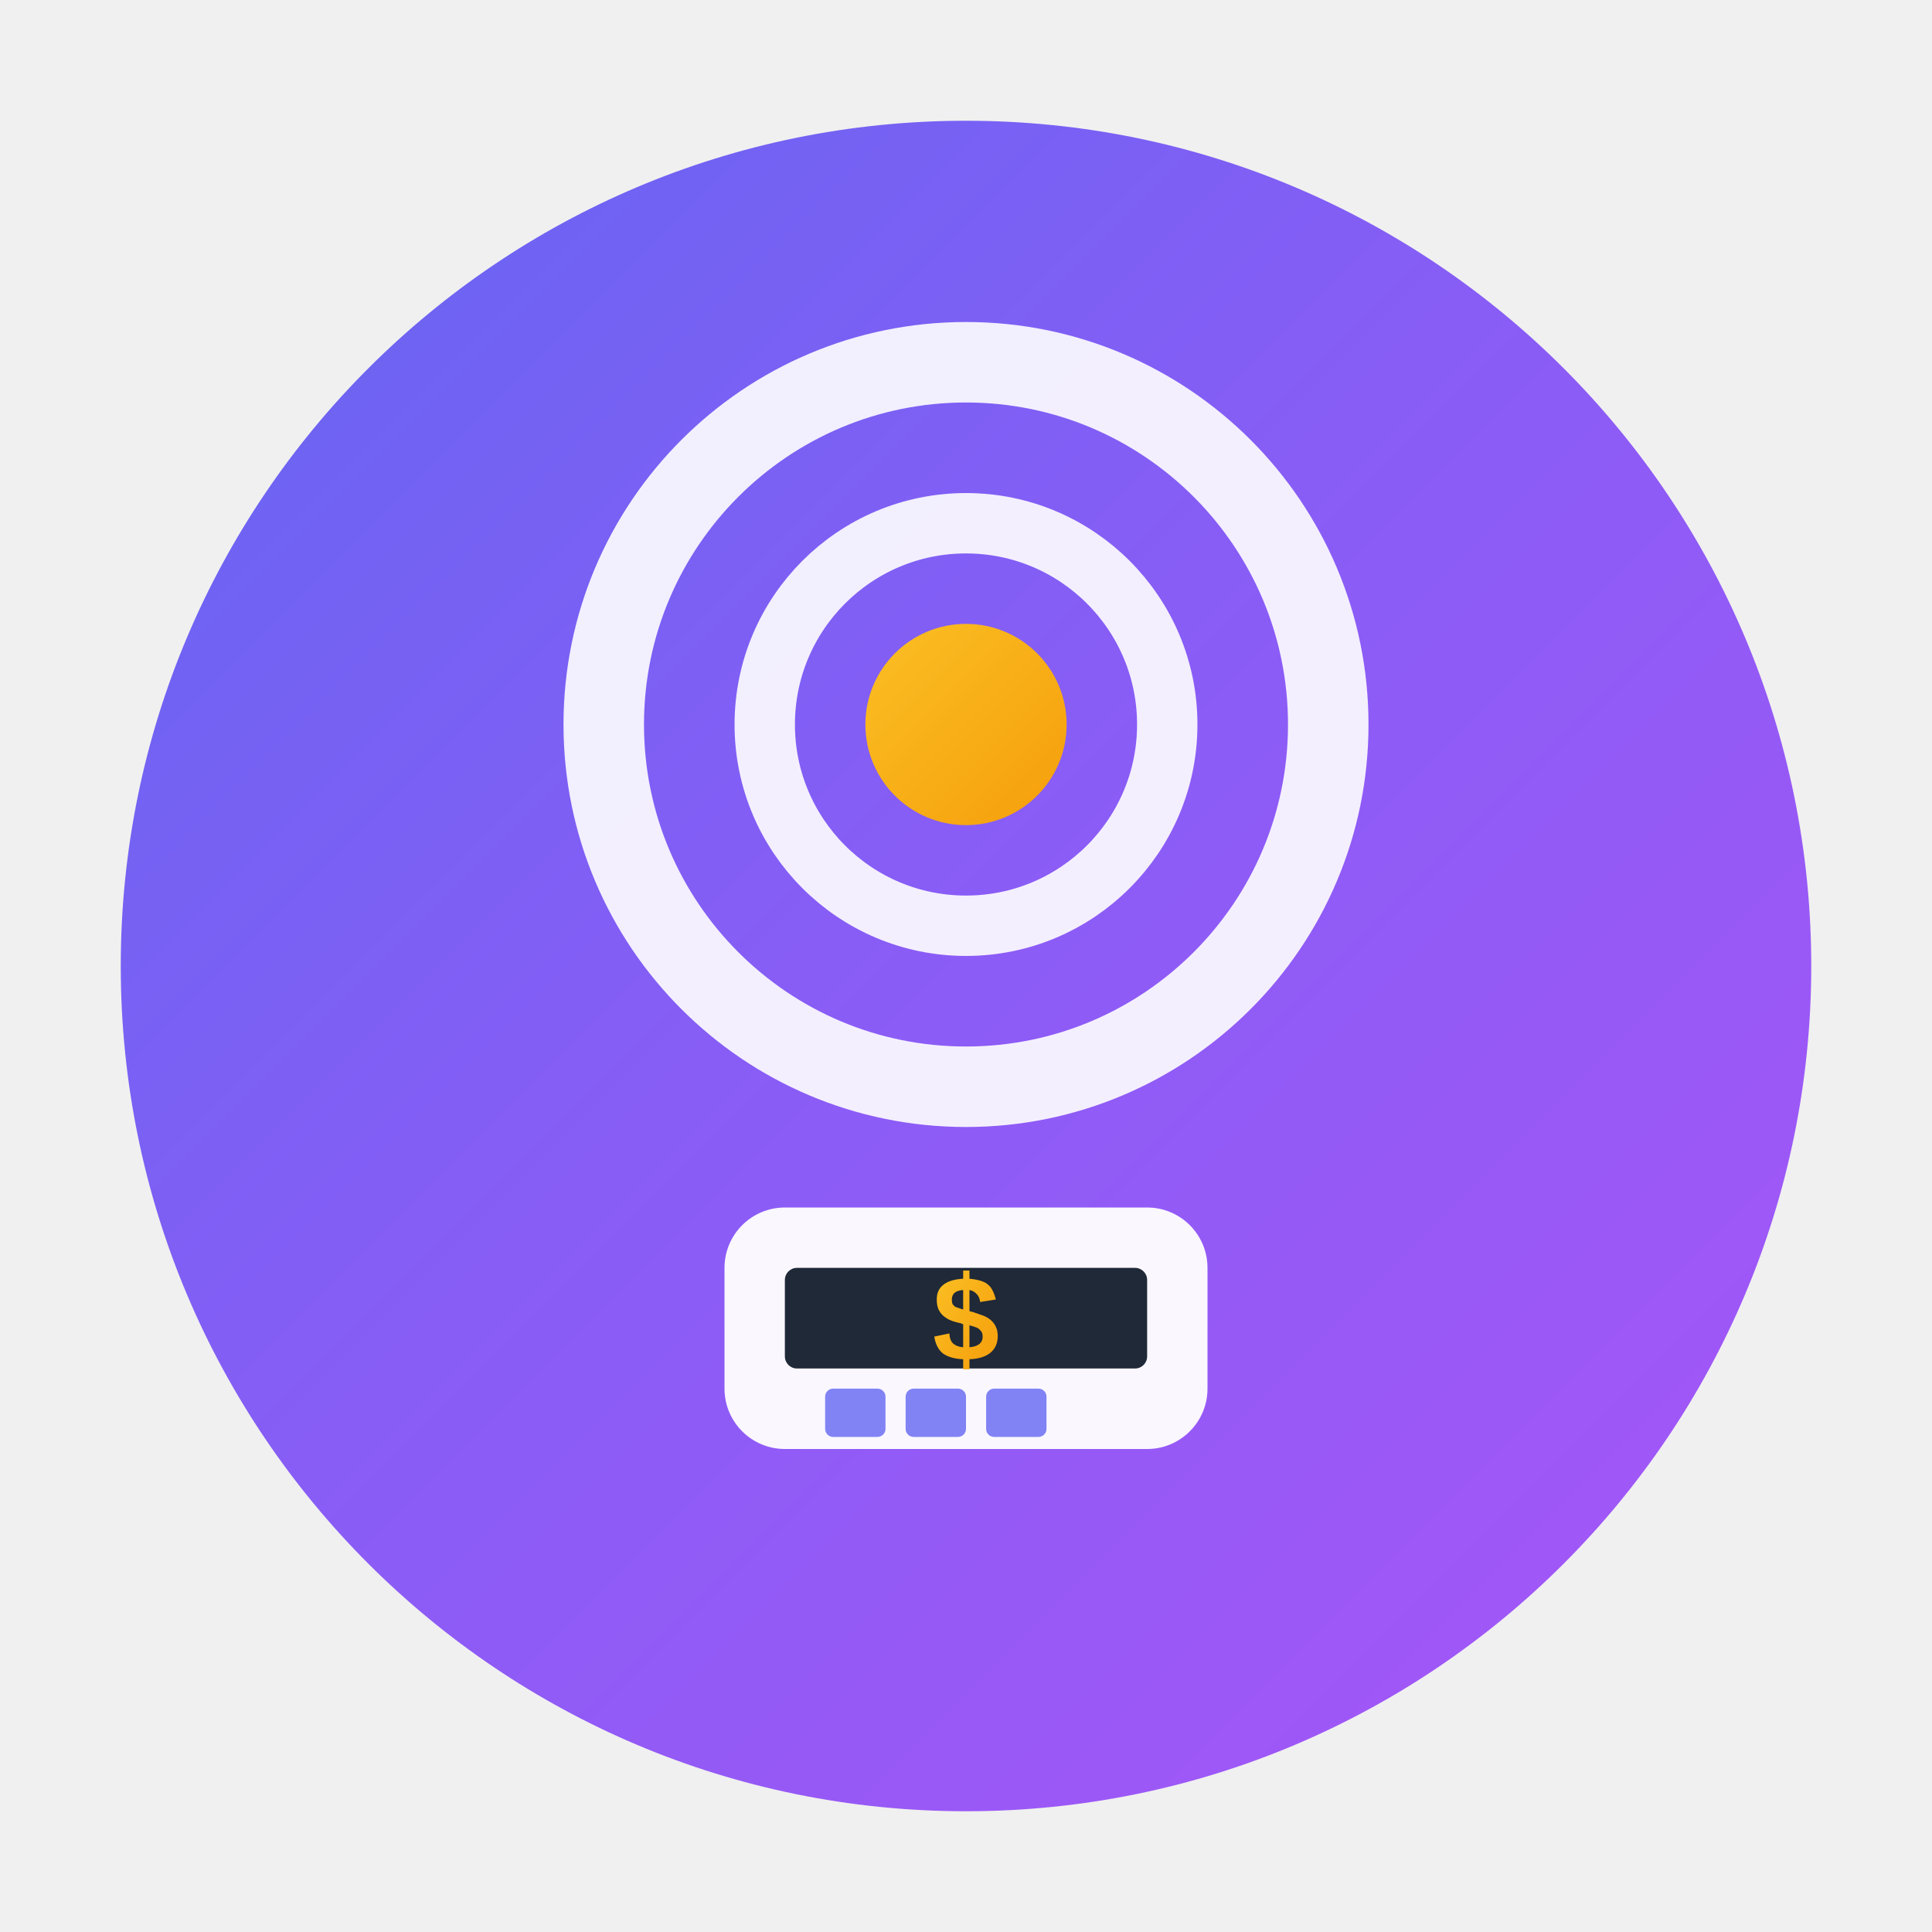
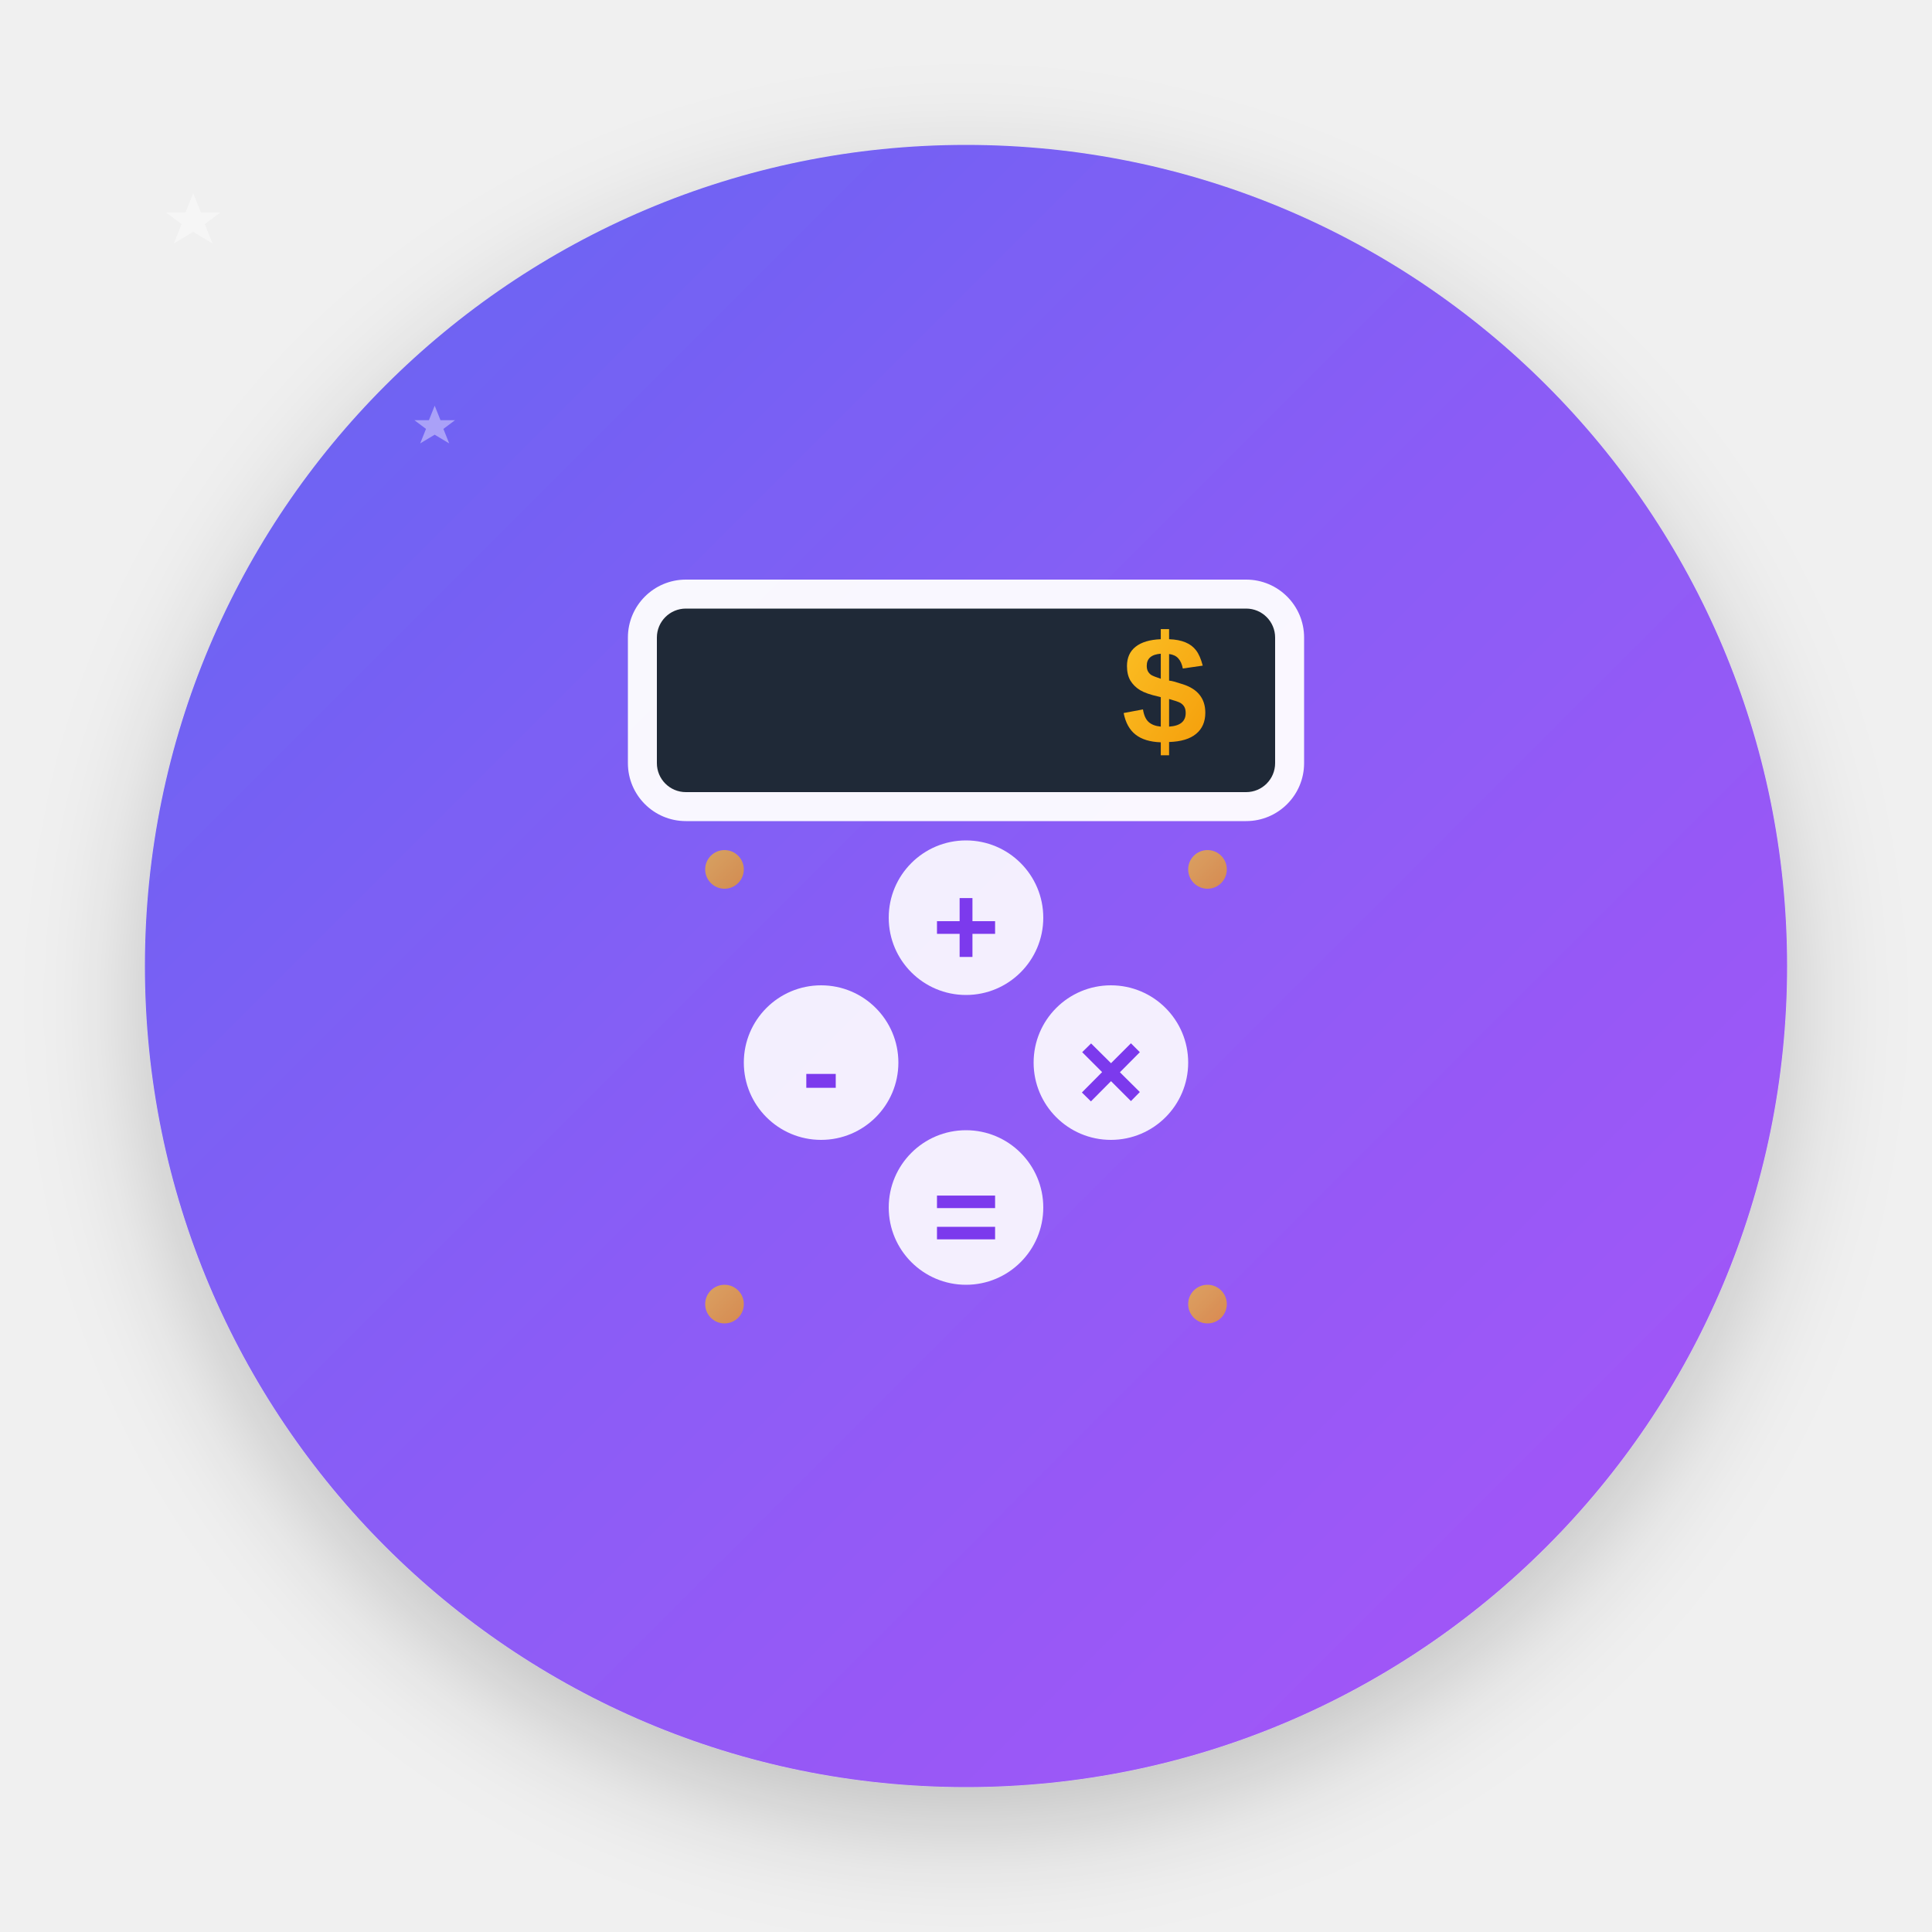
- <svg xmlns="http://www.w3.org/2000/svg" width="48" height="48" viewBox="0 0 48 48">
+ <svg xmlns="http://www.w3.org/2000/svg" width="200" height="200" viewBox="0 0 200 200">
  <defs>
-     <linearGradient id="grad48" x1="0%" y1="0%" x2="100%" y2="100%">
+     <linearGradient id="mainGradient" x1="0%" y1="0%" x2="100%" y2="100%">
      <stop offset="0%" style="stop-color:#6366f1;stop-opacity:1" />
      <stop offset="50%" style="stop-color:#8b5cf6;stop-opacity:1" />
      <stop offset="100%" style="stop-color:#a855f7;stop-opacity:1" />
    </linearGradient>
-     <linearGradient id="gold48" x1="0%" y1="0%" x2="100%" y2="100%">
+     <linearGradient id="goldGradient" x1="0%" y1="0%" x2="100%" y2="100%">
      <stop offset="0%" style="stop-color:#fbbf24;stop-opacity:1" />
      <stop offset="100%" style="stop-color:#f59e0b;stop-opacity:1" />
    </linearGradient>
+     <filter id="softGlow" x="-50%" y="-50%" width="200%" height="200%">
+       <feDropShadow dx="0" dy="4" stdDeviation="6" flood-color="#000000" flood-opacity="0.2" />
+     </filter>
  </defs>
-   <circle cx="24" cy="24" r="21" fill="url(#grad48)" />
-   <g transform="translate(24, 18)">
-     <circle cx="0" cy="0" r="9" fill="none" stroke="white" stroke-width="2" opacity="0.9" />
-     <circle cx="0" cy="0" r="5" fill="none" stroke="white" stroke-width="1.5" opacity="0.9" />
-     <circle cx="0" cy="0" r="2.5" fill="url(#gold48)" />
-   </g>
-   <g transform="translate(24, 33)">
-     <rect x="-6" y="-3" width="12" height="6" rx="1.5" fill="white" opacity="0.95" />
-     <rect x="-4.5" y="-1.5" width="9" height="2.5" rx="0.3" fill="#1f2937" />
-     <text x="0" y="0.8" text-anchor="middle" font-family="Arial, sans-serif" font-size="3" font-weight="bold" fill="url(#gold48)">$</text>
-     <g fill="#6366f1" opacity="0.8">
-       <rect x="-3.5" y="1.5" width="1.5" height="1.2" rx="0.2" />
-       <rect x="-1.5" y="1.5" width="1.5" height="1.2" rx="0.2" />
-       <rect x="0.5" y="1.5" width="1.5" height="1.2" rx="0.2" />
+   <circle cx="100" cy="100" r="85" fill="url(#mainGradient)" filter="url(#softGlow)" />
+   <g transform="translate(100, 100)">
+     <rect x="-35" y="-40" width="70" height="25" rx="6" fill="white" opacity="0.95" />
+     <rect x="-32" y="-37" width="64" height="19" rx="3" fill="#1f2937" />
+     <text x="25" y="-23" text-anchor="end" font-family="Arial" font-size="16" font-weight="bold" fill="url(#goldGradient)">$</text>
+     <g fill="white" opacity="0.9">
+       <circle cx="0" cy="-5" r="8" />
+       <circle cx="-15" cy="10" r="8" />
+       <circle cx="15" cy="10" r="8" />
+       <circle cx="0" cy="25" r="8" />
+     </g>
+     <g fill="#7c3aed" font-family="Arial" font-size="12" font-weight="bold" text-anchor="middle">
+       <text x="0" y="0">+</text>
+       <text x="-15" y="15">-</text>
+       <text x="15" y="15">×</text>
+       <text x="0" y="30">=</text>
+     </g>
+     <g fill="url(#goldGradient)" opacity="0.7">
+       <circle cx="-25" cy="-10" r="2" />
+       <circle cx="25" cy="-10" r="2" />
+       <circle cx="-25" cy="35" r="2" />
+       <circle cx="25" cy="35" r="2" />
    </g>
  </g>
+   <g fill="white" opacity="0.4">
+     <polygon points="50,50 52,55 57,55 53,58 55,63 50,60 45,63 47,58 43,55 48,55" transform="scale(0.4)" />
+     <polygon points="150,140 152,145 157,145 153,148 155,153 150,150 145,153 147,148 143,145 148,145" transform="scale(0.3)" />
+   </g>
</svg>
